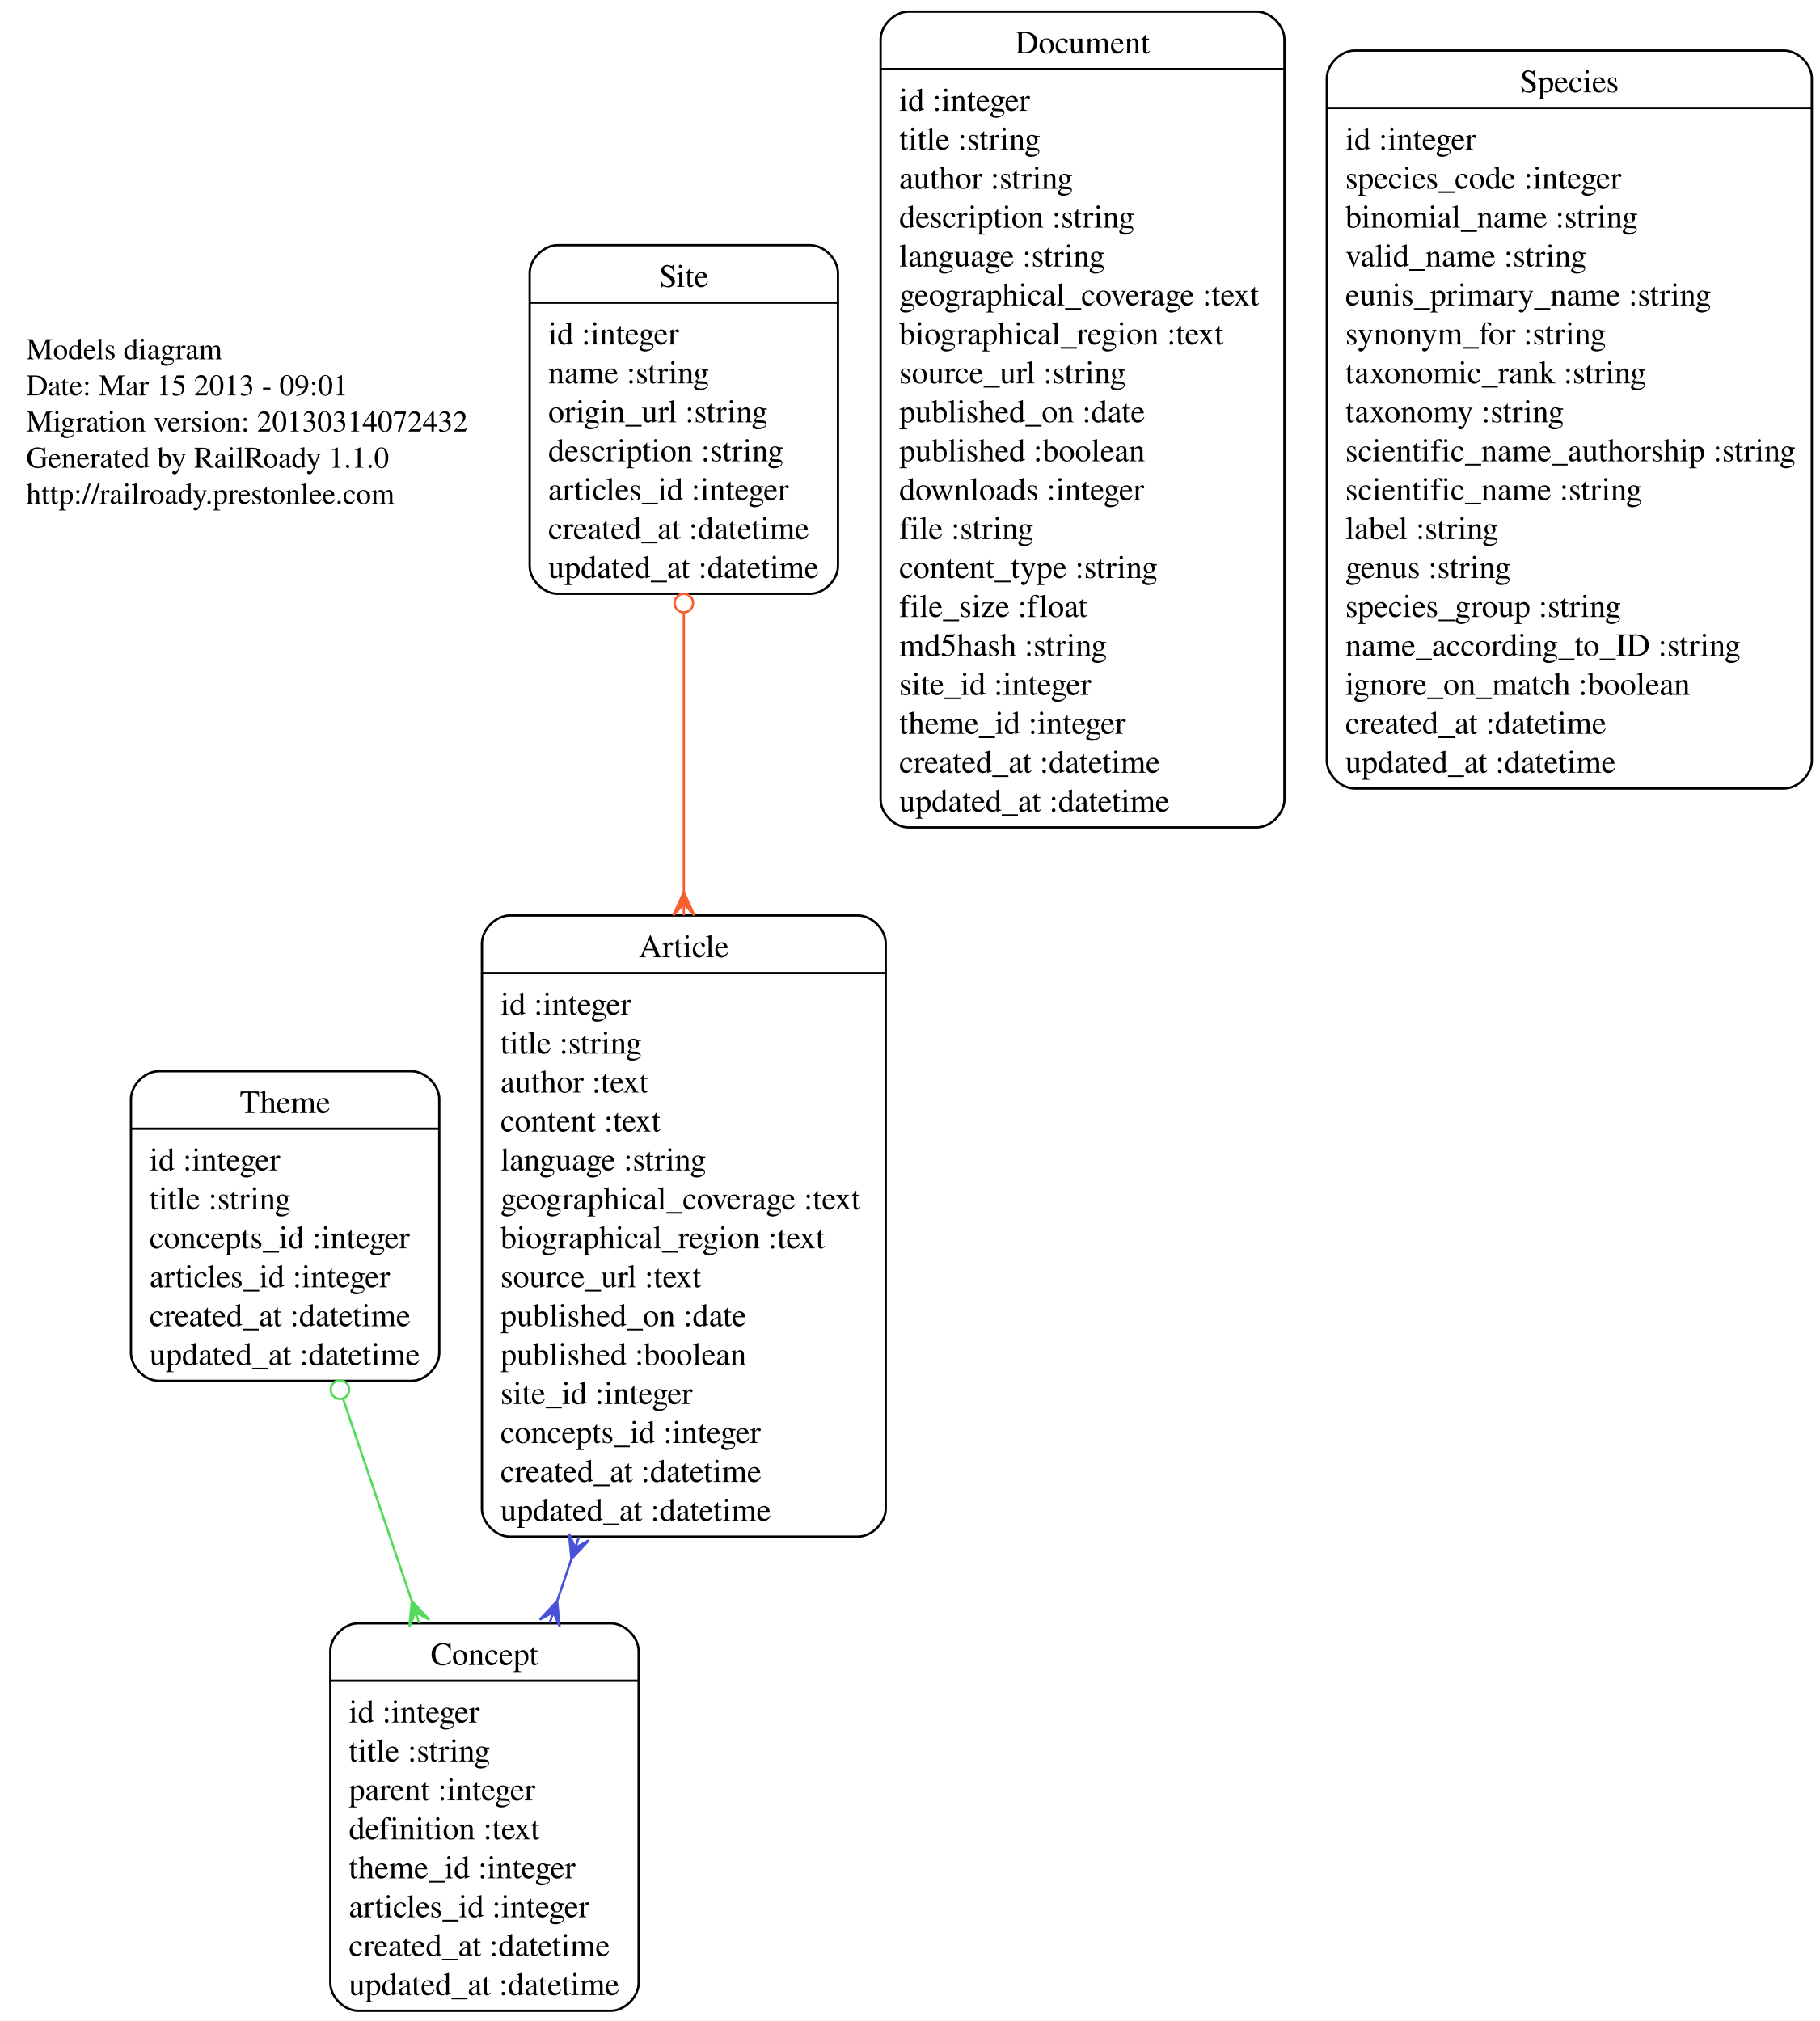
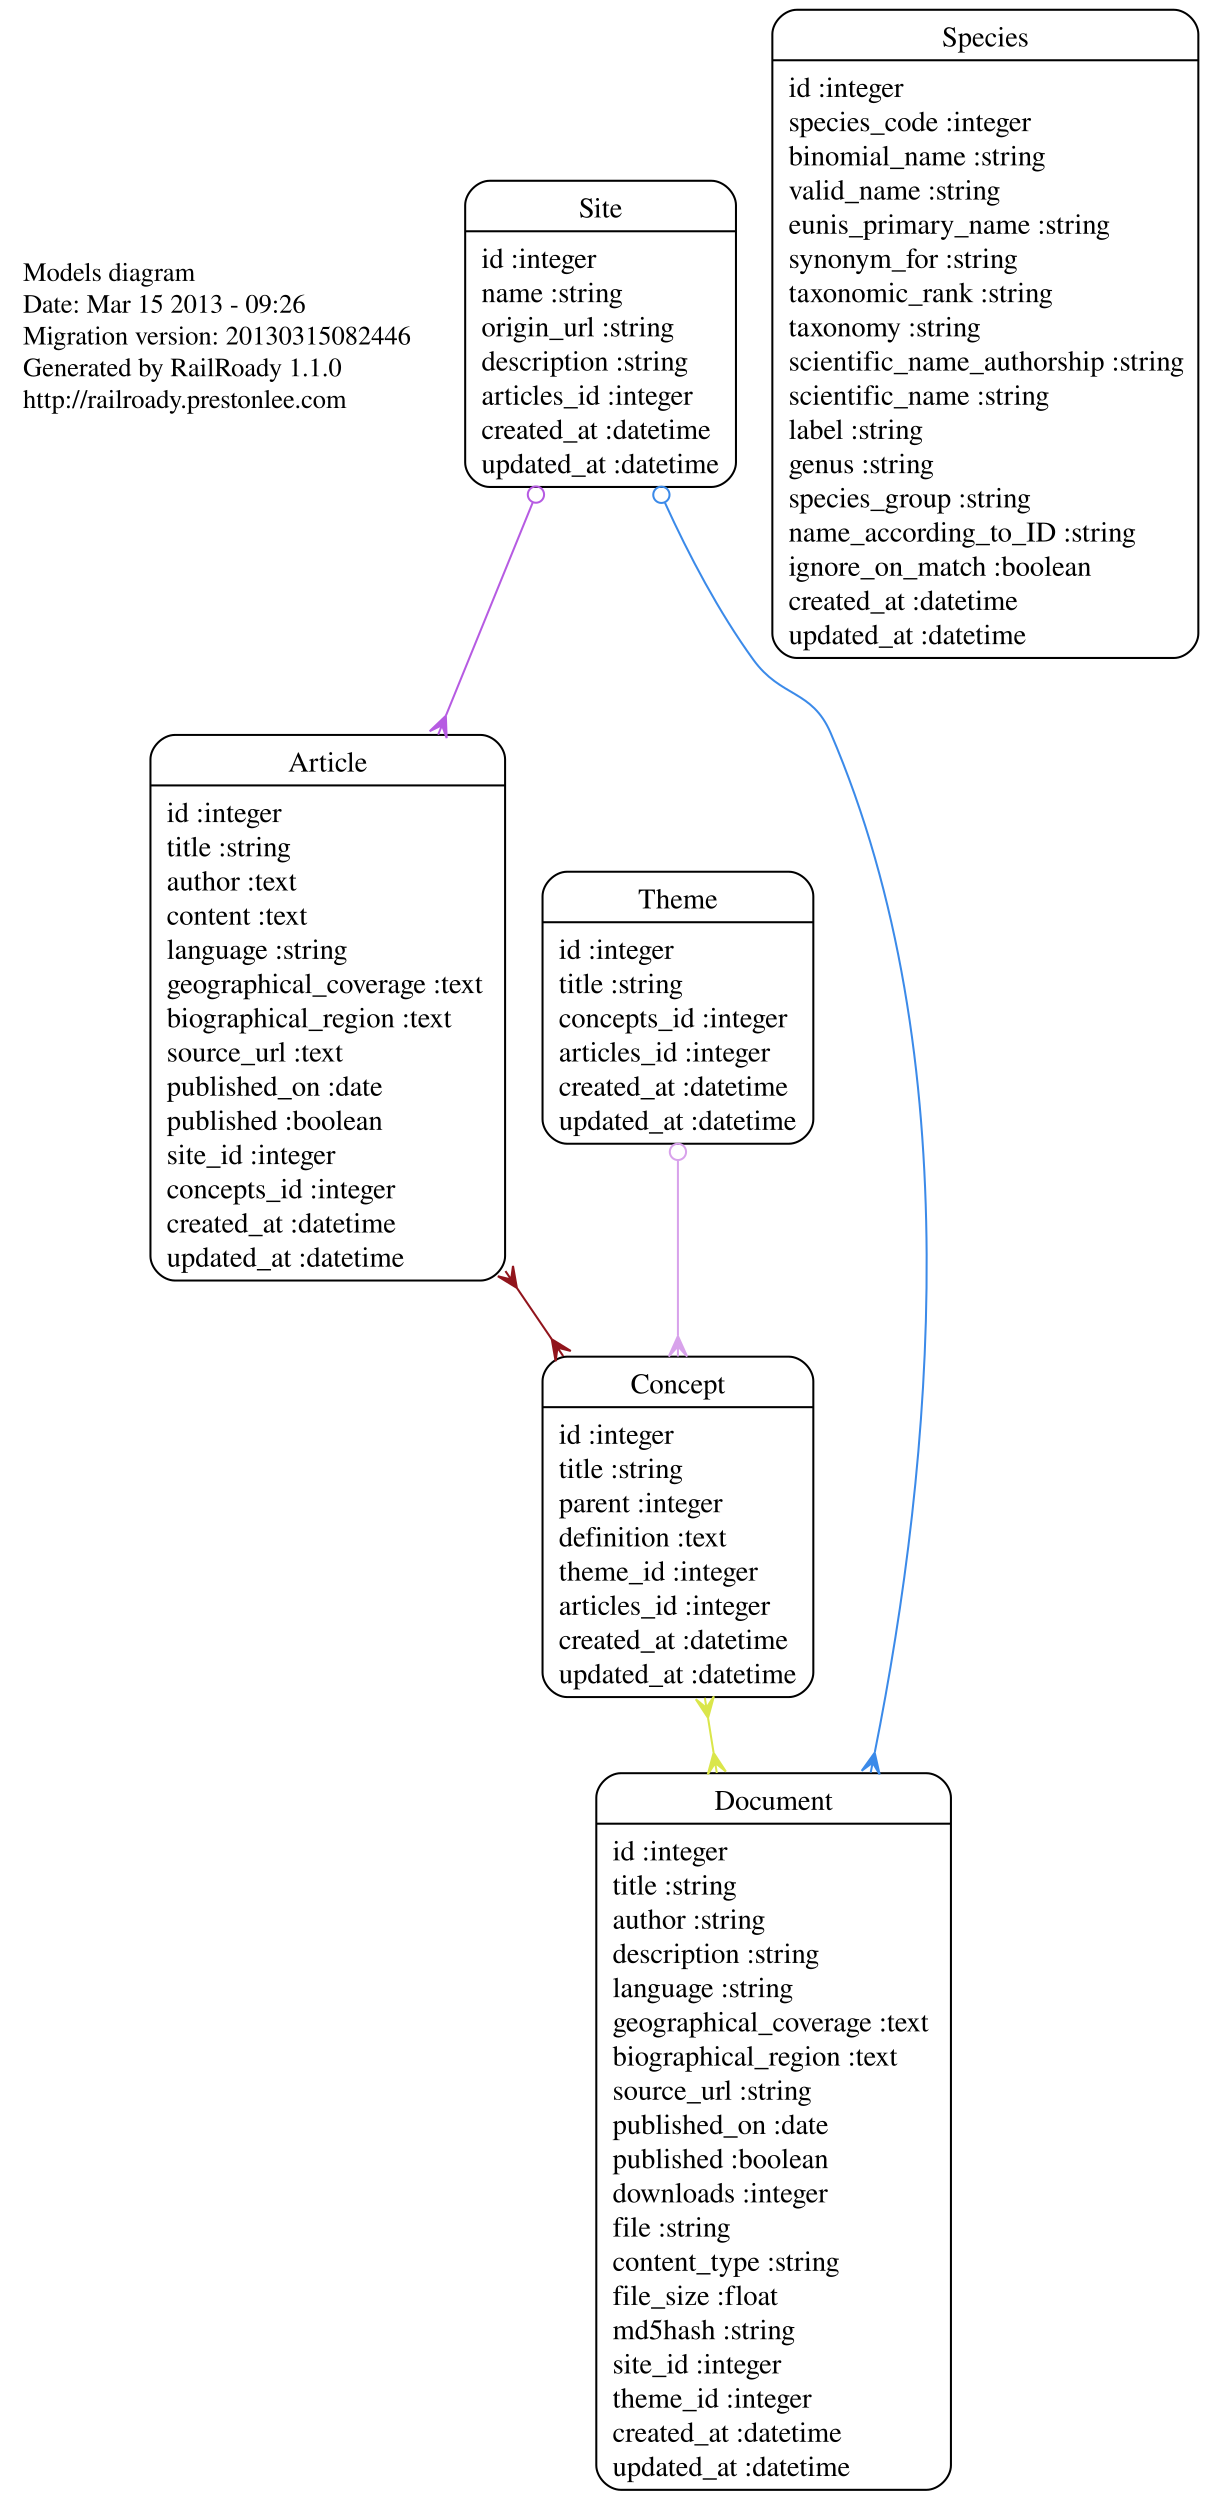
- <svg xmlns="http://www.w3.org/2000/svg" width="785pt" height="872pt" viewBox="0.00 0.00 785.00 872.00">
-   <g id="graph0" class="graph" transform="scale(1 1) rotate(0) translate(4 868)">
-     <polygon fill="white" stroke="white" points="-4,5 -4,-868 782,-868 782,5 -4,5" />
+ <svg xmlns="http://www.w3.org/2000/svg" width="592pt" height="1228pt" viewBox="0.00 0.00 592.00 1228.00">
+   <g id="graph0" class="graph" transform="scale(1 1) rotate(0) translate(4 1224)">
+     <polygon fill="white" stroke="white" points="-4,5 -4,-1224 589,-1224 589,5 -4,5" />
    <g id="node1" class="node">
-       <text text-anchor="start" x="7.312" y="-713" font-family="Times,serif" font-size="13.00">Models diagram</text>
-       <text text-anchor="start" x="7.312" y="-697.4" font-family="Times,serif" font-size="13.00">Date: Mar 15 2013 - 09:01</text>
-       <text text-anchor="start" x="7.312" y="-681.8" font-family="Times,serif" font-size="13.00">Migration version: 20130314072432</text>
-       <text text-anchor="start" x="7.312" y="-666.2" font-family="Times,serif" font-size="13.00">Generated by RailRoady 1.1.0</text>
-       <text text-anchor="start" x="7.312" y="-650.6" font-family="Times,serif" font-size="13.00">http://railroady.prestonlee.com</text>
+       <text text-anchor="start" x="7.312" y="-1086" font-family="Times,serif" font-size="13.00">Models diagram</text>
+       <text text-anchor="start" x="7.312" y="-1070.4" font-family="Times,serif" font-size="13.00">Date: Mar 15 2013 - 09:26</text>
+       <text text-anchor="start" x="7.312" y="-1054.8" font-family="Times,serif" font-size="13.00">Migration version: 20130315082446</text>
+       <text text-anchor="start" x="7.312" y="-1039.2" font-family="Times,serif" font-size="13.00">Generated by RailRoady 1.1.0</text>
+       <text text-anchor="start" x="7.312" y="-1023.6" font-family="Times,serif" font-size="13.00">http://railroady.prestonlee.com</text>
    </g>
    <g id="node2" class="node">
-       <path fill="none" stroke="black" d="M215.901,-205C215.901,-205 366.099,-205 366.099,-205 372.099,-205 378.099,-211 378.099,-217 378.099,-217 378.099,-461 378.099,-461 378.099,-467 372.099,-473 366.099,-473 366.099,-473 215.901,-473 215.901,-473 209.901,-473 203.901,-467 203.901,-461 203.901,-461 203.901,-217 203.901,-217 203.901,-211 209.901,-205 215.901,-205" />
-       <text text-anchor="middle" x="291" y="-455" font-family="Times,serif" font-size="14.00">Article</text>
-       <polyline fill="none" stroke="black" points="203.901,-448.2 378.099,-448.2 " />
-       <text text-anchor="start" x="211.901" y="-430.2" font-family="Times,serif" font-size="14.00">id :integer</text>
-       <text text-anchor="start" x="211.901" y="-413.4" font-family="Times,serif" font-size="14.00">title :string</text>
-       <text text-anchor="start" x="211.901" y="-396.6" font-family="Times,serif" font-size="14.00">author :text</text>
-       <text text-anchor="start" x="211.901" y="-379.8" font-family="Times,serif" font-size="14.00">content :text</text>
-       <text text-anchor="start" x="211.901" y="-363" font-family="Times,serif" font-size="14.00">language :string</text>
-       <text text-anchor="start" x="211.901" y="-346.2" font-family="Times,serif" font-size="14.00">geographical_coverage :text</text>
-       <text text-anchor="start" x="211.901" y="-329.4" font-family="Times,serif" font-size="14.00">biographical_region :text</text>
-       <text text-anchor="start" x="211.901" y="-312.6" font-family="Times,serif" font-size="14.00">source_url :text</text>
-       <text text-anchor="start" x="211.901" y="-295.8" font-family="Times,serif" font-size="14.00">published_on :date</text>
-       <text text-anchor="start" x="211.901" y="-279" font-family="Times,serif" font-size="14.00">published :boolean</text>
-       <text text-anchor="start" x="211.901" y="-262.2" font-family="Times,serif" font-size="14.00">site_id :integer</text>
-       <text text-anchor="start" x="211.901" y="-245.4" font-family="Times,serif" font-size="14.00">concepts_id :integer</text>
-       <text text-anchor="start" x="211.901" y="-228.6" font-family="Times,serif" font-size="14.00">created_at :datetime</text>
-       <text text-anchor="start" x="211.901" y="-211.8" font-family="Times,serif" font-size="14.00">updated_at :datetime</text>
+       <path fill="none" stroke="black" d="M81.901,-595C81.901,-595 232.099,-595 232.099,-595 238.099,-595 244.099,-601 244.099,-607 244.099,-607 244.099,-851 244.099,-851 244.099,-857 238.099,-863 232.099,-863 232.099,-863 81.901,-863 81.901,-863 75.901,-863 69.901,-857 69.901,-851 69.901,-851 69.901,-607 69.901,-607 69.901,-601 75.901,-595 81.901,-595" />
+       <text text-anchor="middle" x="157" y="-845" font-family="Times,serif" font-size="14.00">Article</text>
+       <polyline fill="none" stroke="black" points="69.901,-838.2 244.099,-838.2 " />
+       <text text-anchor="start" x="77.901" y="-820.2" font-family="Times,serif" font-size="14.00">id :integer</text>
+       <text text-anchor="start" x="77.901" y="-803.4" font-family="Times,serif" font-size="14.00">title :string</text>
+       <text text-anchor="start" x="77.901" y="-786.6" font-family="Times,serif" font-size="14.00">author :text</text>
+       <text text-anchor="start" x="77.901" y="-769.8" font-family="Times,serif" font-size="14.00">content :text</text>
+       <text text-anchor="start" x="77.901" y="-753" font-family="Times,serif" font-size="14.00">language :string</text>
+       <text text-anchor="start" x="77.901" y="-736.2" font-family="Times,serif" font-size="14.00">geographical_coverage :text</text>
+       <text text-anchor="start" x="77.901" y="-719.4" font-family="Times,serif" font-size="14.00">biographical_region :text</text>
+       <text text-anchor="start" x="77.901" y="-702.6" font-family="Times,serif" font-size="14.00">source_url :text</text>
+       <text text-anchor="start" x="77.901" y="-685.8" font-family="Times,serif" font-size="14.00">published_on :date</text>
+       <text text-anchor="start" x="77.901" y="-669" font-family="Times,serif" font-size="14.00">published :boolean</text>
+       <text text-anchor="start" x="77.901" y="-652.2" font-family="Times,serif" font-size="14.00">site_id :integer</text>
+       <text text-anchor="start" x="77.901" y="-635.4" font-family="Times,serif" font-size="14.00">concepts_id :integer</text>
+       <text text-anchor="start" x="77.901" y="-618.6" font-family="Times,serif" font-size="14.00">created_at :datetime</text>
+       <text text-anchor="start" x="77.901" y="-601.8" font-family="Times,serif" font-size="14.00">updated_at :datetime</text>
    </g>
    <g id="node3" class="node">
-       <path fill="none" stroke="black" d="M150.495,-0.4C150.495,-0.4 259.505,-0.4 259.505,-0.4 265.505,-0.4 271.505,-6.4 271.505,-12.4 271.505,-12.4 271.505,-155.6 271.505,-155.6 271.505,-161.6 265.505,-167.6 259.505,-167.6 259.505,-167.6 150.495,-167.6 150.495,-167.6 144.495,-167.6 138.495,-161.6 138.495,-155.6 138.495,-155.6 138.495,-12.4 138.495,-12.4 138.495,-6.4 144.495,-0.4 150.495,-0.4" />
-       <text text-anchor="middle" x="205" y="-149.6" font-family="Times,serif" font-size="14.00">Concept</text>
-       <polyline fill="none" stroke="black" points="138.495,-142.8 271.505,-142.8 " />
-       <text text-anchor="start" x="146.495" y="-124.8" font-family="Times,serif" font-size="14.00">id :integer</text>
-       <text text-anchor="start" x="146.495" y="-108" font-family="Times,serif" font-size="14.00">title :string</text>
-       <text text-anchor="start" x="146.495" y="-91.2" font-family="Times,serif" font-size="14.00">parent :integer</text>
-       <text text-anchor="start" x="146.495" y="-74.4" font-family="Times,serif" font-size="14.00">definition :text</text>
-       <text text-anchor="start" x="146.495" y="-57.6" font-family="Times,serif" font-size="14.00">theme_id :integer</text>
-       <text text-anchor="start" x="146.495" y="-40.8" font-family="Times,serif" font-size="14.00">articles_id :integer</text>
-       <text text-anchor="start" x="146.495" y="-24" font-family="Times,serif" font-size="14.00">created_at :datetime</text>
-       <text text-anchor="start" x="146.495" y="-7.2" font-family="Times,serif" font-size="14.00">updated_at :datetime</text>
+       <path fill="none" stroke="black" d="M274.495,-390.4C274.495,-390.4 383.505,-390.4 383.505,-390.4 389.505,-390.4 395.505,-396.4 395.505,-402.4 395.505,-402.4 395.505,-545.6 395.505,-545.6 395.505,-551.6 389.505,-557.6 383.505,-557.6 383.505,-557.6 274.495,-557.6 274.495,-557.6 268.495,-557.6 262.495,-551.6 262.495,-545.6 262.495,-545.6 262.495,-402.4 262.495,-402.4 262.495,-396.4 268.495,-390.4 274.495,-390.4" />
+       <text text-anchor="middle" x="329" y="-539.6" font-family="Times,serif" font-size="14.00">Concept</text>
+       <polyline fill="none" stroke="black" points="262.495,-532.8 395.505,-532.8 " />
+       <text text-anchor="start" x="270.495" y="-514.8" font-family="Times,serif" font-size="14.00">id :integer</text>
+       <text text-anchor="start" x="270.495" y="-498" font-family="Times,serif" font-size="14.00">title :string</text>
+       <text text-anchor="start" x="270.495" y="-481.2" font-family="Times,serif" font-size="14.00">parent :integer</text>
+       <text text-anchor="start" x="270.495" y="-464.4" font-family="Times,serif" font-size="14.00">definition :text</text>
+       <text text-anchor="start" x="270.495" y="-447.6" font-family="Times,serif" font-size="14.00">theme_id :integer</text>
+       <text text-anchor="start" x="270.495" y="-430.8" font-family="Times,serif" font-size="14.00">articles_id :integer</text>
+       <text text-anchor="start" x="270.495" y="-414" font-family="Times,serif" font-size="14.00">created_at :datetime</text>
+       <text text-anchor="start" x="270.495" y="-397.2" font-family="Times,serif" font-size="14.00">updated_at :datetime</text>
    </g>
    <g id="edge1" class="edge">
-       <path fill="none" stroke="#4851d8" d="M242.425,-195.098C240.398,-189.136 238.388,-183.224 236.414,-177.415" />
-       <polygon fill="#4851d8" stroke="#4851d8" points="242.515,-195.364 241.473,-206.28 244.124,-200.098 245.733,-204.832 245.733,-204.832 245.733,-204.832 244.124,-200.098 249.994,-203.384 242.515,-195.364 242.515,-195.364" />
-       <polygon fill="#4851d8" stroke="#4851d8" points="236.345,-177.214 237.388,-166.298 234.736,-172.48 233.127,-167.746 233.127,-167.746 233.127,-167.746 234.736,-172.48 228.866,-169.194 236.345,-177.214 236.345,-177.214" />
+       <path fill="none" stroke="#91141c" d="M249.906,-591.342C255.651,-582.892 261.354,-574.502 266.913,-566.326" />
+       <polygon fill="#91141c" stroke="#91141c" points="249.882,-591.377 240.538,-597.117 247.071,-595.512 244.26,-599.647 244.26,-599.647 244.26,-599.647 247.071,-595.512 247.981,-602.177 249.882,-591.377 249.882,-591.377" />
+       <polygon fill="#91141c" stroke="#91141c" points="267.027,-566.158 276.371,-560.418 269.838,-562.023 272.649,-557.888 272.649,-557.888 272.649,-557.888 269.838,-562.023 268.928,-555.358 267.027,-566.158 267.027,-566.158" />
    </g>
    <g id="node4" class="node">
-       <path fill="none" stroke="black" d="M387.901,-511C387.901,-511 538.099,-511 538.099,-511 544.099,-511 550.099,-517 550.099,-523 550.099,-523 550.099,-851 550.099,-851 550.099,-857 544.099,-863 538.099,-863 538.099,-863 387.901,-863 387.901,-863 381.901,-863 375.901,-857 375.901,-851 375.901,-851 375.901,-523 375.901,-523 375.901,-517 381.901,-511 387.901,-511" />
-       <text text-anchor="middle" x="463" y="-845" font-family="Times,serif" font-size="14.00">Document</text>
-       <polyline fill="none" stroke="black" points="375.901,-838.2 550.099,-838.2 " />
-       <text text-anchor="start" x="383.901" y="-820.2" font-family="Times,serif" font-size="14.00">id :integer</text>
-       <text text-anchor="start" x="383.901" y="-803.4" font-family="Times,serif" font-size="14.00">title :string</text>
-       <text text-anchor="start" x="383.901" y="-786.6" font-family="Times,serif" font-size="14.00">author :string</text>
-       <text text-anchor="start" x="383.901" y="-769.8" font-family="Times,serif" font-size="14.00">description :string</text>
-       <text text-anchor="start" x="383.901" y="-753" font-family="Times,serif" font-size="14.00">language :string</text>
-       <text text-anchor="start" x="383.901" y="-736.2" font-family="Times,serif" font-size="14.00">geographical_coverage :text</text>
-       <text text-anchor="start" x="383.901" y="-719.4" font-family="Times,serif" font-size="14.00">biographical_region :text</text>
-       <text text-anchor="start" x="383.901" y="-702.6" font-family="Times,serif" font-size="14.00">source_url :string</text>
-       <text text-anchor="start" x="383.901" y="-685.8" font-family="Times,serif" font-size="14.00">published_on :date</text>
-       <text text-anchor="start" x="383.901" y="-669" font-family="Times,serif" font-size="14.00">published :boolean</text>
-       <text text-anchor="start" x="383.901" y="-652.2" font-family="Times,serif" font-size="14.00">downloads :integer</text>
-       <text text-anchor="start" x="383.901" y="-635.4" font-family="Times,serif" font-size="14.00">file :string</text>
-       <text text-anchor="start" x="383.901" y="-618.6" font-family="Times,serif" font-size="14.00">content_type :string</text>
-       <text text-anchor="start" x="383.901" y="-601.8" font-family="Times,serif" font-size="14.00">file_size :float</text>
-       <text text-anchor="start" x="383.901" y="-585" font-family="Times,serif" font-size="14.00">md5hash :string</text>
-       <text text-anchor="start" x="383.901" y="-568.2" font-family="Times,serif" font-size="14.00">site_id :integer</text>
-       <text text-anchor="start" x="383.901" y="-551.4" font-family="Times,serif" font-size="14.00">theme_id :integer</text>
-       <text text-anchor="start" x="383.901" y="-534.6" font-family="Times,serif" font-size="14.00">created_at :datetime</text>
-       <text text-anchor="start" x="383.901" y="-517.8" font-family="Times,serif" font-size="14.00">updated_at :datetime</text>
+       <path fill="none" stroke="black" d="M300.901,-1C300.901,-1 451.099,-1 451.099,-1 457.099,-1 463.099,-7 463.099,-13 463.099,-13 463.099,-341 463.099,-341 463.099,-347 457.099,-353 451.099,-353 451.099,-353 300.901,-353 300.901,-353 294.901,-353 288.901,-347 288.901,-341 288.901,-341 288.901,-13 288.901,-13 288.901,-7 294.901,-1 300.901,-1" />
+       <text text-anchor="middle" x="376" y="-335" font-family="Times,serif" font-size="14.00">Document</text>
+       <polyline fill="none" stroke="black" points="288.901,-328.2 463.099,-328.2 " />
+       <text text-anchor="start" x="296.901" y="-310.2" font-family="Times,serif" font-size="14.00">id :integer</text>
+       <text text-anchor="start" x="296.901" y="-293.4" font-family="Times,serif" font-size="14.00">title :string</text>
+       <text text-anchor="start" x="296.901" y="-276.6" font-family="Times,serif" font-size="14.00">author :string</text>
+       <text text-anchor="start" x="296.901" y="-259.8" font-family="Times,serif" font-size="14.00">description :string</text>
+       <text text-anchor="start" x="296.901" y="-243" font-family="Times,serif" font-size="14.00">language :string</text>
+       <text text-anchor="start" x="296.901" y="-226.2" font-family="Times,serif" font-size="14.00">geographical_coverage :text</text>
+       <text text-anchor="start" x="296.901" y="-209.4" font-family="Times,serif" font-size="14.00">biographical_region :text</text>
+       <text text-anchor="start" x="296.901" y="-192.6" font-family="Times,serif" font-size="14.00">source_url :string</text>
+       <text text-anchor="start" x="296.901" y="-175.8" font-family="Times,serif" font-size="14.00">published_on :date</text>
+       <text text-anchor="start" x="296.901" y="-159" font-family="Times,serif" font-size="14.00">published :boolean</text>
+       <text text-anchor="start" x="296.901" y="-142.2" font-family="Times,serif" font-size="14.00">downloads :integer</text>
+       <text text-anchor="start" x="296.901" y="-125.4" font-family="Times,serif" font-size="14.00">file :string</text>
+       <text text-anchor="start" x="296.901" y="-108.6" font-family="Times,serif" font-size="14.00">content_type :string</text>
+       <text text-anchor="start" x="296.901" y="-91.8" font-family="Times,serif" font-size="14.00">file_size :float</text>
+       <text text-anchor="start" x="296.901" y="-75" font-family="Times,serif" font-size="14.00">md5hash :string</text>
+       <text text-anchor="start" x="296.901" y="-58.2" font-family="Times,serif" font-size="14.00">site_id :integer</text>
+       <text text-anchor="start" x="296.901" y="-41.4" font-family="Times,serif" font-size="14.00">theme_id :integer</text>
+       <text text-anchor="start" x="296.901" y="-24.6" font-family="Times,serif" font-size="14.00">created_at :datetime</text>
+       <text text-anchor="start" x="296.901" y="-7.8" font-family="Times,serif" font-size="14.00">updated_at :datetime</text>
+     </g>
+     <g id="edge2" class="edge">
+       <path fill="none" stroke="#dae64a" d="M343.822,-379.967C344.689,-374.526 345.574,-368.971 346.472,-363.336" />
+       <polygon fill="#dae64a" stroke="#dae64a" points="343.791,-380.166 337.773,-389.333 343.004,-385.103 342.217,-390.041 342.217,-390.041 342.217,-390.041 343.004,-385.103 346.661,-390.749 343.791,-380.166 343.791,-380.166" />
+       <polygon fill="#dae64a" stroke="#dae64a" points="346.527,-362.992 352.544,-353.825 347.313,-358.055 348.1,-353.117 348.1,-353.117 348.1,-353.117 347.313,-358.055 343.656,-352.409 346.527,-362.992 346.527,-362.992" />
    </g>
    <g id="node5" class="node">
-       <path fill="none" stroke="black" d="M236.495,-611.8C236.495,-611.8 345.505,-611.8 345.505,-611.8 351.505,-611.8 357.505,-617.8 357.505,-623.8 357.505,-623.8 357.505,-750.2 357.505,-750.2 357.505,-756.2 351.505,-762.2 345.505,-762.2 345.505,-762.2 236.495,-762.2 236.495,-762.2 230.495,-762.2 224.495,-756.2 224.495,-750.2 224.495,-750.2 224.495,-623.8 224.495,-623.8 224.495,-617.8 230.495,-611.8 236.495,-611.8" />
-       <text text-anchor="middle" x="291" y="-744.2" font-family="Times,serif" font-size="14.00">Site</text>
-       <polyline fill="none" stroke="black" points="224.495,-737.4 357.505,-737.4 " />
-       <text text-anchor="start" x="232.495" y="-719.4" font-family="Times,serif" font-size="14.00">id :integer</text>
-       <text text-anchor="start" x="232.495" y="-702.6" font-family="Times,serif" font-size="14.00">name :string</text>
-       <text text-anchor="start" x="232.495" y="-685.8" font-family="Times,serif" font-size="14.00">origin_url :string</text>
-       <text text-anchor="start" x="232.495" y="-669" font-family="Times,serif" font-size="14.00">description :string</text>
-       <text text-anchor="start" x="232.495" y="-652.2" font-family="Times,serif" font-size="14.00">articles_id :integer</text>
-       <text text-anchor="start" x="232.495" y="-635.4" font-family="Times,serif" font-size="14.00">created_at :datetime</text>
-       <text text-anchor="start" x="232.495" y="-618.6" font-family="Times,serif" font-size="14.00">updated_at :datetime</text>
+       <path fill="none" stroke="black" d="M236.495,-984.8C236.495,-984.8 345.505,-984.8 345.505,-984.8 351.505,-984.8 357.505,-990.8 357.505,-996.8 357.505,-996.8 357.505,-1123.2 357.505,-1123.2 357.505,-1129.2 351.505,-1135.2 345.505,-1135.2 345.505,-1135.2 236.495,-1135.2 236.495,-1135.2 230.495,-1135.2 224.495,-1129.2 224.495,-1123.2 224.495,-1123.2 224.495,-996.8 224.495,-996.8 224.495,-990.8 230.495,-984.8 236.495,-984.8" />
+       <text text-anchor="middle" x="291" y="-1117.2" font-family="Times,serif" font-size="14.00">Site</text>
+       <polyline fill="none" stroke="black" points="224.495,-1110.4 357.505,-1110.4 " />
+       <text text-anchor="start" x="232.495" y="-1092.4" font-family="Times,serif" font-size="14.00">id :integer</text>
+       <text text-anchor="start" x="232.495" y="-1075.6" font-family="Times,serif" font-size="14.00">name :string</text>
+       <text text-anchor="start" x="232.495" y="-1058.8" font-family="Times,serif" font-size="14.00">origin_url :string</text>
+       <text text-anchor="start" x="232.495" y="-1042" font-family="Times,serif" font-size="14.00">description :string</text>
+       <text text-anchor="start" x="232.495" y="-1025.2" font-family="Times,serif" font-size="14.00">articles_id :integer</text>
+       <text text-anchor="start" x="232.495" y="-1008.4" font-family="Times,serif" font-size="14.00">created_at :datetime</text>
+       <text text-anchor="start" x="232.495" y="-991.6" font-family="Times,serif" font-size="14.00">updated_at :datetime</text>
    </g>
-     <g id="edge2" class="edge">
-       <path fill="none" stroke="#f6602e" d="M291,-603.586C291,-567.553 291,-524.217 291,-483.188" />
-       <ellipse fill="none" stroke="#f6602e" cx="291" cy="-607.774" rx="4" ry="4" />
-       <polygon fill="#f6602e" stroke="#f6602e" points="291,-483.091 295.5,-473.091 291,-478.091 291,-473.091 291,-473.091 291,-473.091 291,-478.091 286.5,-473.091 291,-483.091 291,-483.091" />
+     <g id="edge3" class="edge">
+       <path fill="none" stroke="#b65be2" d="M257.627,-977.061C244.756,-945.459 229.649,-908.371 215.112,-872.677" />
+       <ellipse fill="none" stroke="#b65be2" cx="259.252" cy="-981.051" rx="4" ry="4" />
+       <polygon fill="#b65be2" stroke="#b65be2" points="215.002,-872.408 215.398,-861.449 213.116,-867.777 211.23,-863.147 211.23,-863.147 211.23,-863.147 213.116,-867.777 207.062,-864.844 215.002,-872.408 215.002,-872.408" />
+     </g>
+     <g id="edge4" class="edge">
+       <path fill="none" stroke="#3b8ae9" d="M322.634,-977.025C334.393,-951.236 349.059,-923.402 366,-900 379.642,-881.155 394.808,-885.371 404,-864 472.301,-705.208 454.234,-506.183 425.733,-363.464" />
+       <ellipse fill="none" stroke="#3b8ae9" cx="320.875" cy="-980.947" rx="4" ry="4" />
+       <polygon fill="#3b8ae9" stroke="#3b8ae9" points="425.657,-363.086 428.074,-352.39 424.66,-358.187 423.664,-353.287 423.664,-353.287 423.664,-353.287 424.66,-358.187 419.254,-354.183 425.657,-363.086 425.657,-363.086" />
    </g>
    <g id="node6" class="node">
-       <path fill="none" stroke="black" d="M580.377,-527.8C580.377,-527.8 765.623,-527.8 765.623,-527.8 771.623,-527.8 777.623,-533.8 777.623,-539.8 777.623,-539.8 777.623,-834.2 777.623,-834.2 777.623,-840.2 771.623,-846.2 765.623,-846.2 765.623,-846.2 580.377,-846.2 580.377,-846.2 574.377,-846.2 568.377,-840.2 568.377,-834.2 568.377,-834.2 568.377,-539.8 568.377,-539.8 568.377,-533.8 574.377,-527.8 580.377,-527.8" />
-       <text text-anchor="middle" x="673" y="-828.2" font-family="Times,serif" font-size="14.00">Species</text>
-       <polyline fill="none" stroke="black" points="568.377,-821.4 777.623,-821.4 " />
-       <text text-anchor="start" x="576.377" y="-803.4" font-family="Times,serif" font-size="14.00">id :integer</text>
-       <text text-anchor="start" x="576.377" y="-786.6" font-family="Times,serif" font-size="14.00">species_code :integer</text>
-       <text text-anchor="start" x="576.377" y="-769.8" font-family="Times,serif" font-size="14.00">binomial_name :string</text>
-       <text text-anchor="start" x="576.377" y="-753" font-family="Times,serif" font-size="14.00">valid_name :string</text>
-       <text text-anchor="start" x="576.377" y="-736.2" font-family="Times,serif" font-size="14.00">eunis_primary_name :string</text>
-       <text text-anchor="start" x="576.377" y="-719.4" font-family="Times,serif" font-size="14.00">synonym_for :string</text>
-       <text text-anchor="start" x="576.377" y="-702.6" font-family="Times,serif" font-size="14.00">taxonomic_rank :string</text>
-       <text text-anchor="start" x="576.377" y="-685.8" font-family="Times,serif" font-size="14.00">taxonomy :string</text>
-       <text text-anchor="start" x="576.377" y="-669" font-family="Times,serif" font-size="14.00">scientific_name_authorship :string</text>
-       <text text-anchor="start" x="576.377" y="-652.2" font-family="Times,serif" font-size="14.00">scientific_name :string</text>
-       <text text-anchor="start" x="576.377" y="-635.4" font-family="Times,serif" font-size="14.00">label :string</text>
-       <text text-anchor="start" x="576.377" y="-618.6" font-family="Times,serif" font-size="14.00">genus :string</text>
-       <text text-anchor="start" x="576.377" y="-601.8" font-family="Times,serif" font-size="14.00">species_group :string</text>
-       <text text-anchor="start" x="576.377" y="-585" font-family="Times,serif" font-size="14.00">name_according_to_ID :string</text>
-       <text text-anchor="start" x="576.377" y="-568.2" font-family="Times,serif" font-size="14.00">ignore_on_match :boolean</text>
-       <text text-anchor="start" x="576.377" y="-551.4" font-family="Times,serif" font-size="14.00">created_at :datetime</text>
-       <text text-anchor="start" x="576.377" y="-534.6" font-family="Times,serif" font-size="14.00">updated_at :datetime</text>
+       <path fill="none" stroke="black" d="M387.377,-900.8C387.377,-900.8 572.623,-900.8 572.623,-900.8 578.623,-900.8 584.623,-906.8 584.623,-912.8 584.623,-912.8 584.623,-1207.2 584.623,-1207.2 584.623,-1213.2 578.623,-1219.2 572.623,-1219.2 572.623,-1219.2 387.377,-1219.2 387.377,-1219.2 381.377,-1219.2 375.377,-1213.2 375.377,-1207.2 375.377,-1207.2 375.377,-912.8 375.377,-912.8 375.377,-906.8 381.377,-900.8 387.377,-900.8" />
+       <text text-anchor="middle" x="480" y="-1201.2" font-family="Times,serif" font-size="14.00">Species</text>
+       <polyline fill="none" stroke="black" points="375.377,-1194.4 584.623,-1194.4 " />
+       <text text-anchor="start" x="383.377" y="-1176.4" font-family="Times,serif" font-size="14.00">id :integer</text>
+       <text text-anchor="start" x="383.377" y="-1159.6" font-family="Times,serif" font-size="14.00">species_code :integer</text>
+       <text text-anchor="start" x="383.377" y="-1142.8" font-family="Times,serif" font-size="14.00">binomial_name :string</text>
+       <text text-anchor="start" x="383.377" y="-1126" font-family="Times,serif" font-size="14.00">valid_name :string</text>
+       <text text-anchor="start" x="383.377" y="-1109.2" font-family="Times,serif" font-size="14.00">eunis_primary_name :string</text>
+       <text text-anchor="start" x="383.377" y="-1092.4" font-family="Times,serif" font-size="14.00">synonym_for :string</text>
+       <text text-anchor="start" x="383.377" y="-1075.6" font-family="Times,serif" font-size="14.00">taxonomic_rank :string</text>
+       <text text-anchor="start" x="383.377" y="-1058.8" font-family="Times,serif" font-size="14.00">taxonomy :string</text>
+       <text text-anchor="start" x="383.377" y="-1042" font-family="Times,serif" font-size="14.00">scientific_name_authorship :string</text>
+       <text text-anchor="start" x="383.377" y="-1025.2" font-family="Times,serif" font-size="14.00">scientific_name :string</text>
+       <text text-anchor="start" x="383.377" y="-1008.4" font-family="Times,serif" font-size="14.00">label :string</text>
+       <text text-anchor="start" x="383.377" y="-991.6" font-family="Times,serif" font-size="14.00">genus :string</text>
+       <text text-anchor="start" x="383.377" y="-974.8" font-family="Times,serif" font-size="14.00">species_group :string</text>
+       <text text-anchor="start" x="383.377" y="-958" font-family="Times,serif" font-size="14.00">name_according_to_ID :string</text>
+       <text text-anchor="start" x="383.377" y="-941.2" font-family="Times,serif" font-size="14.00">ignore_on_match :boolean</text>
+       <text text-anchor="start" x="383.377" y="-924.4" font-family="Times,serif" font-size="14.00">created_at :datetime</text>
+       <text text-anchor="start" x="383.377" y="-907.6" font-family="Times,serif" font-size="14.00">updated_at :datetime</text>
    </g>
    <g id="node7" class="node">
-       <path fill="none" stroke="black" d="M64.495,-272.2C64.495,-272.2 173.505,-272.2 173.505,-272.2 179.505,-272.2 185.505,-278.2 185.505,-284.2 185.505,-284.2 185.505,-393.8 185.505,-393.8 185.505,-399.8 179.505,-405.8 173.505,-405.8 173.505,-405.8 64.495,-405.8 64.495,-405.8 58.495,-405.8 52.495,-399.8 52.495,-393.8 52.495,-393.8 52.495,-284.2 52.495,-284.2 52.495,-278.2 58.495,-272.2 64.495,-272.2" />
-       <text text-anchor="middle" x="119" y="-387.8" font-family="Times,serif" font-size="14.00">Theme</text>
-       <polyline fill="none" stroke="black" points="52.495,-381 185.505,-381 " />
-       <text text-anchor="start" x="60.495" y="-363" font-family="Times,serif" font-size="14.00">id :integer</text>
-       <text text-anchor="start" x="60.495" y="-346.2" font-family="Times,serif" font-size="14.00">title :string</text>
-       <text text-anchor="start" x="60.495" y="-329.4" font-family="Times,serif" font-size="14.00">concepts_id :integer</text>
-       <text text-anchor="start" x="60.495" y="-312.6" font-family="Times,serif" font-size="14.00">articles_id :integer</text>
-       <text text-anchor="start" x="60.495" y="-295.8" font-family="Times,serif" font-size="14.00">created_at :datetime</text>
-       <text text-anchor="start" x="60.495" y="-279" font-family="Times,serif" font-size="14.00">updated_at :datetime</text>
+       <path fill="none" stroke="black" d="M274.495,-662.2C274.495,-662.2 383.505,-662.2 383.505,-662.2 389.505,-662.2 395.505,-668.2 395.505,-674.2 395.505,-674.2 395.505,-783.8 395.505,-783.8 395.505,-789.8 389.505,-795.8 383.505,-795.8 383.505,-795.8 274.495,-795.8 274.495,-795.8 268.495,-795.8 262.495,-789.8 262.495,-783.8 262.495,-783.8 262.495,-674.2 262.495,-674.2 262.495,-668.2 268.495,-662.2 274.495,-662.2" />
+       <text text-anchor="middle" x="329" y="-777.8" font-family="Times,serif" font-size="14.00">Theme</text>
+       <polyline fill="none" stroke="black" points="262.495,-771 395.505,-771 " />
+       <text text-anchor="start" x="270.495" y="-753" font-family="Times,serif" font-size="14.00">id :integer</text>
+       <text text-anchor="start" x="270.495" y="-736.2" font-family="Times,serif" font-size="14.00">title :string</text>
+       <text text-anchor="start" x="270.495" y="-719.4" font-family="Times,serif" font-size="14.00">concepts_id :integer</text>
+       <text text-anchor="start" x="270.495" y="-702.6" font-family="Times,serif" font-size="14.00">articles_id :integer</text>
+       <text text-anchor="start" x="270.495" y="-685.8" font-family="Times,serif" font-size="14.00">created_at :datetime</text>
+       <text text-anchor="start" x="270.495" y="-669" font-family="Times,serif" font-size="14.00">updated_at :datetime</text>
    </g>
-     <g id="edge3" class="edge">
-       <path fill="none" stroke="#54db5b" d="M143.954,-264.589C153.217,-237.337 163.846,-206.07 173.611,-177.343" />
-       <ellipse fill="none" stroke="#54db5b" cx="142.658" cy="-268.4" rx="4" ry="4" />
-       <polygon fill="#54db5b" stroke="#54db5b" points="173.668,-177.176 181.147,-169.156 175.277,-172.442 176.886,-167.708 176.886,-167.708 176.886,-167.708 175.277,-172.442 172.625,-166.259 173.668,-177.176 173.668,-177.176" />
+     <g id="edge5" class="edge">
+       <path fill="none" stroke="#d8a2eb" d="M329,-653.817C329,-626.957 329,-596.278 329,-568.004" />
+       <ellipse fill="none" stroke="#d8a2eb" cx="329" cy="-658.188" rx="4" ry="4" />
+       <polygon fill="#d8a2eb" stroke="#d8a2eb" points="329,-567.708 333.5,-557.708 329,-562.708 329,-557.708 329,-557.708 329,-557.708 329,-562.708 324.5,-557.708 329,-567.708 329,-567.708" />
    </g>
  </g>
</svg>
